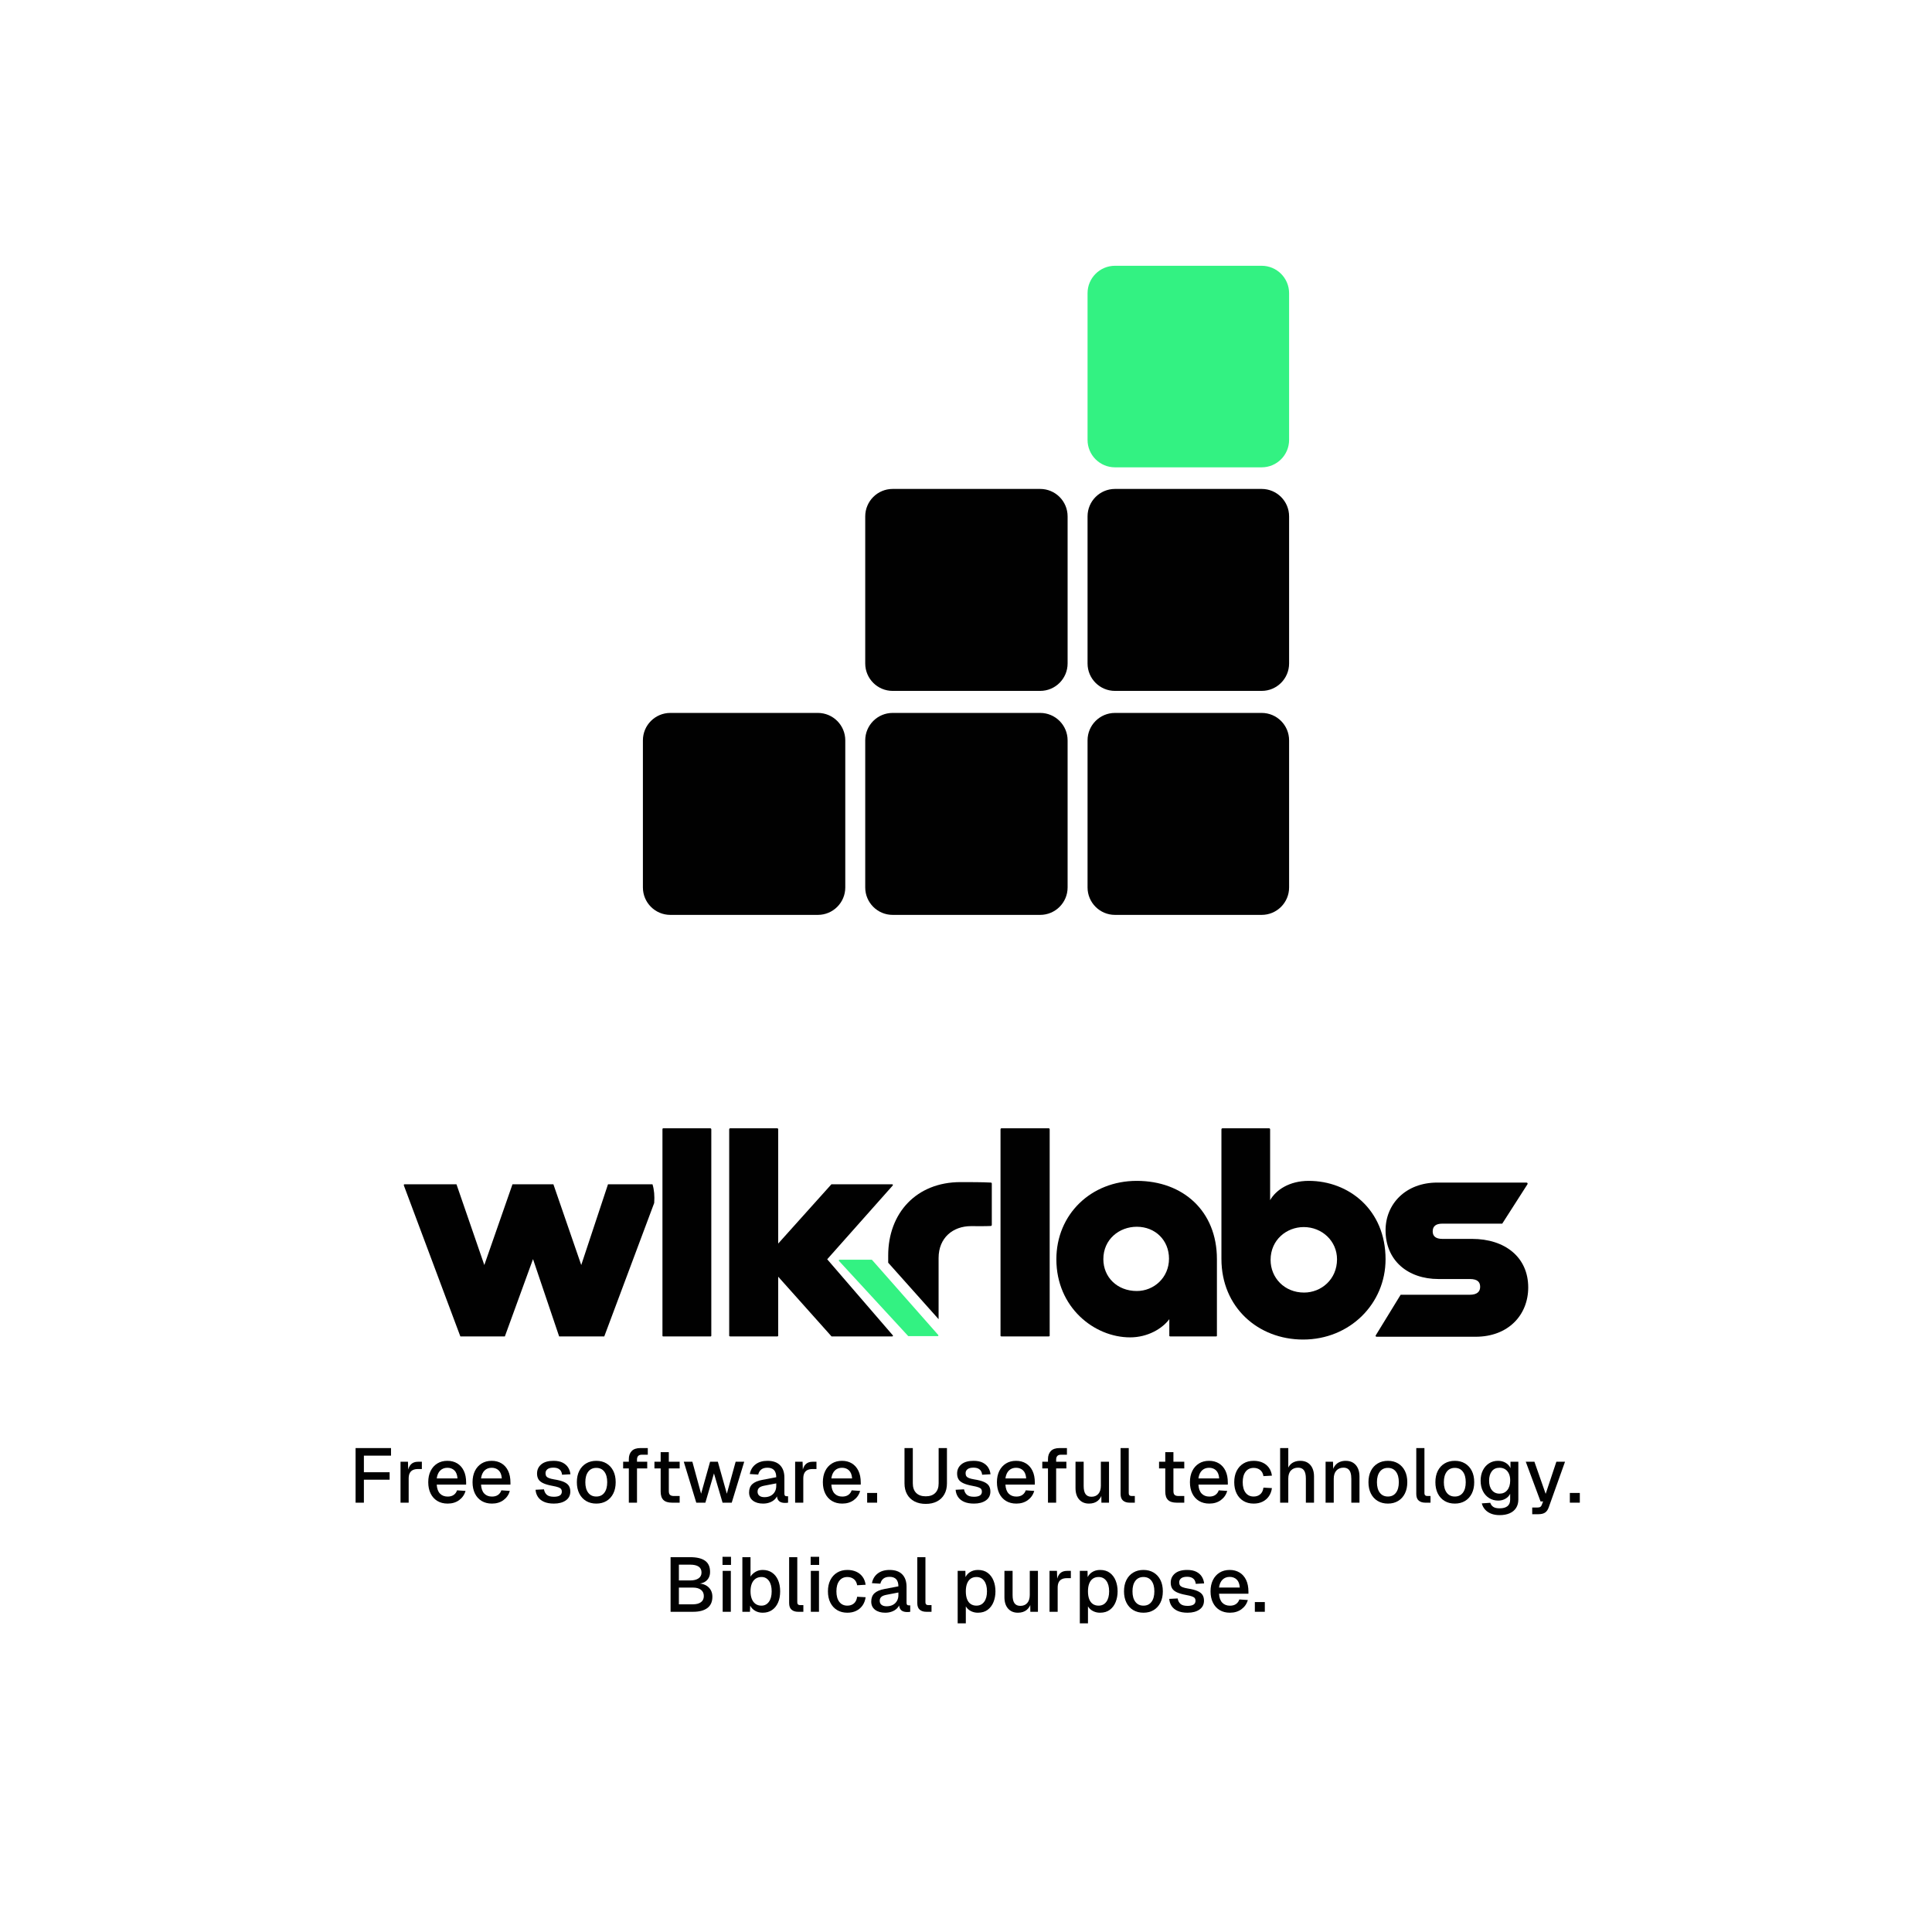
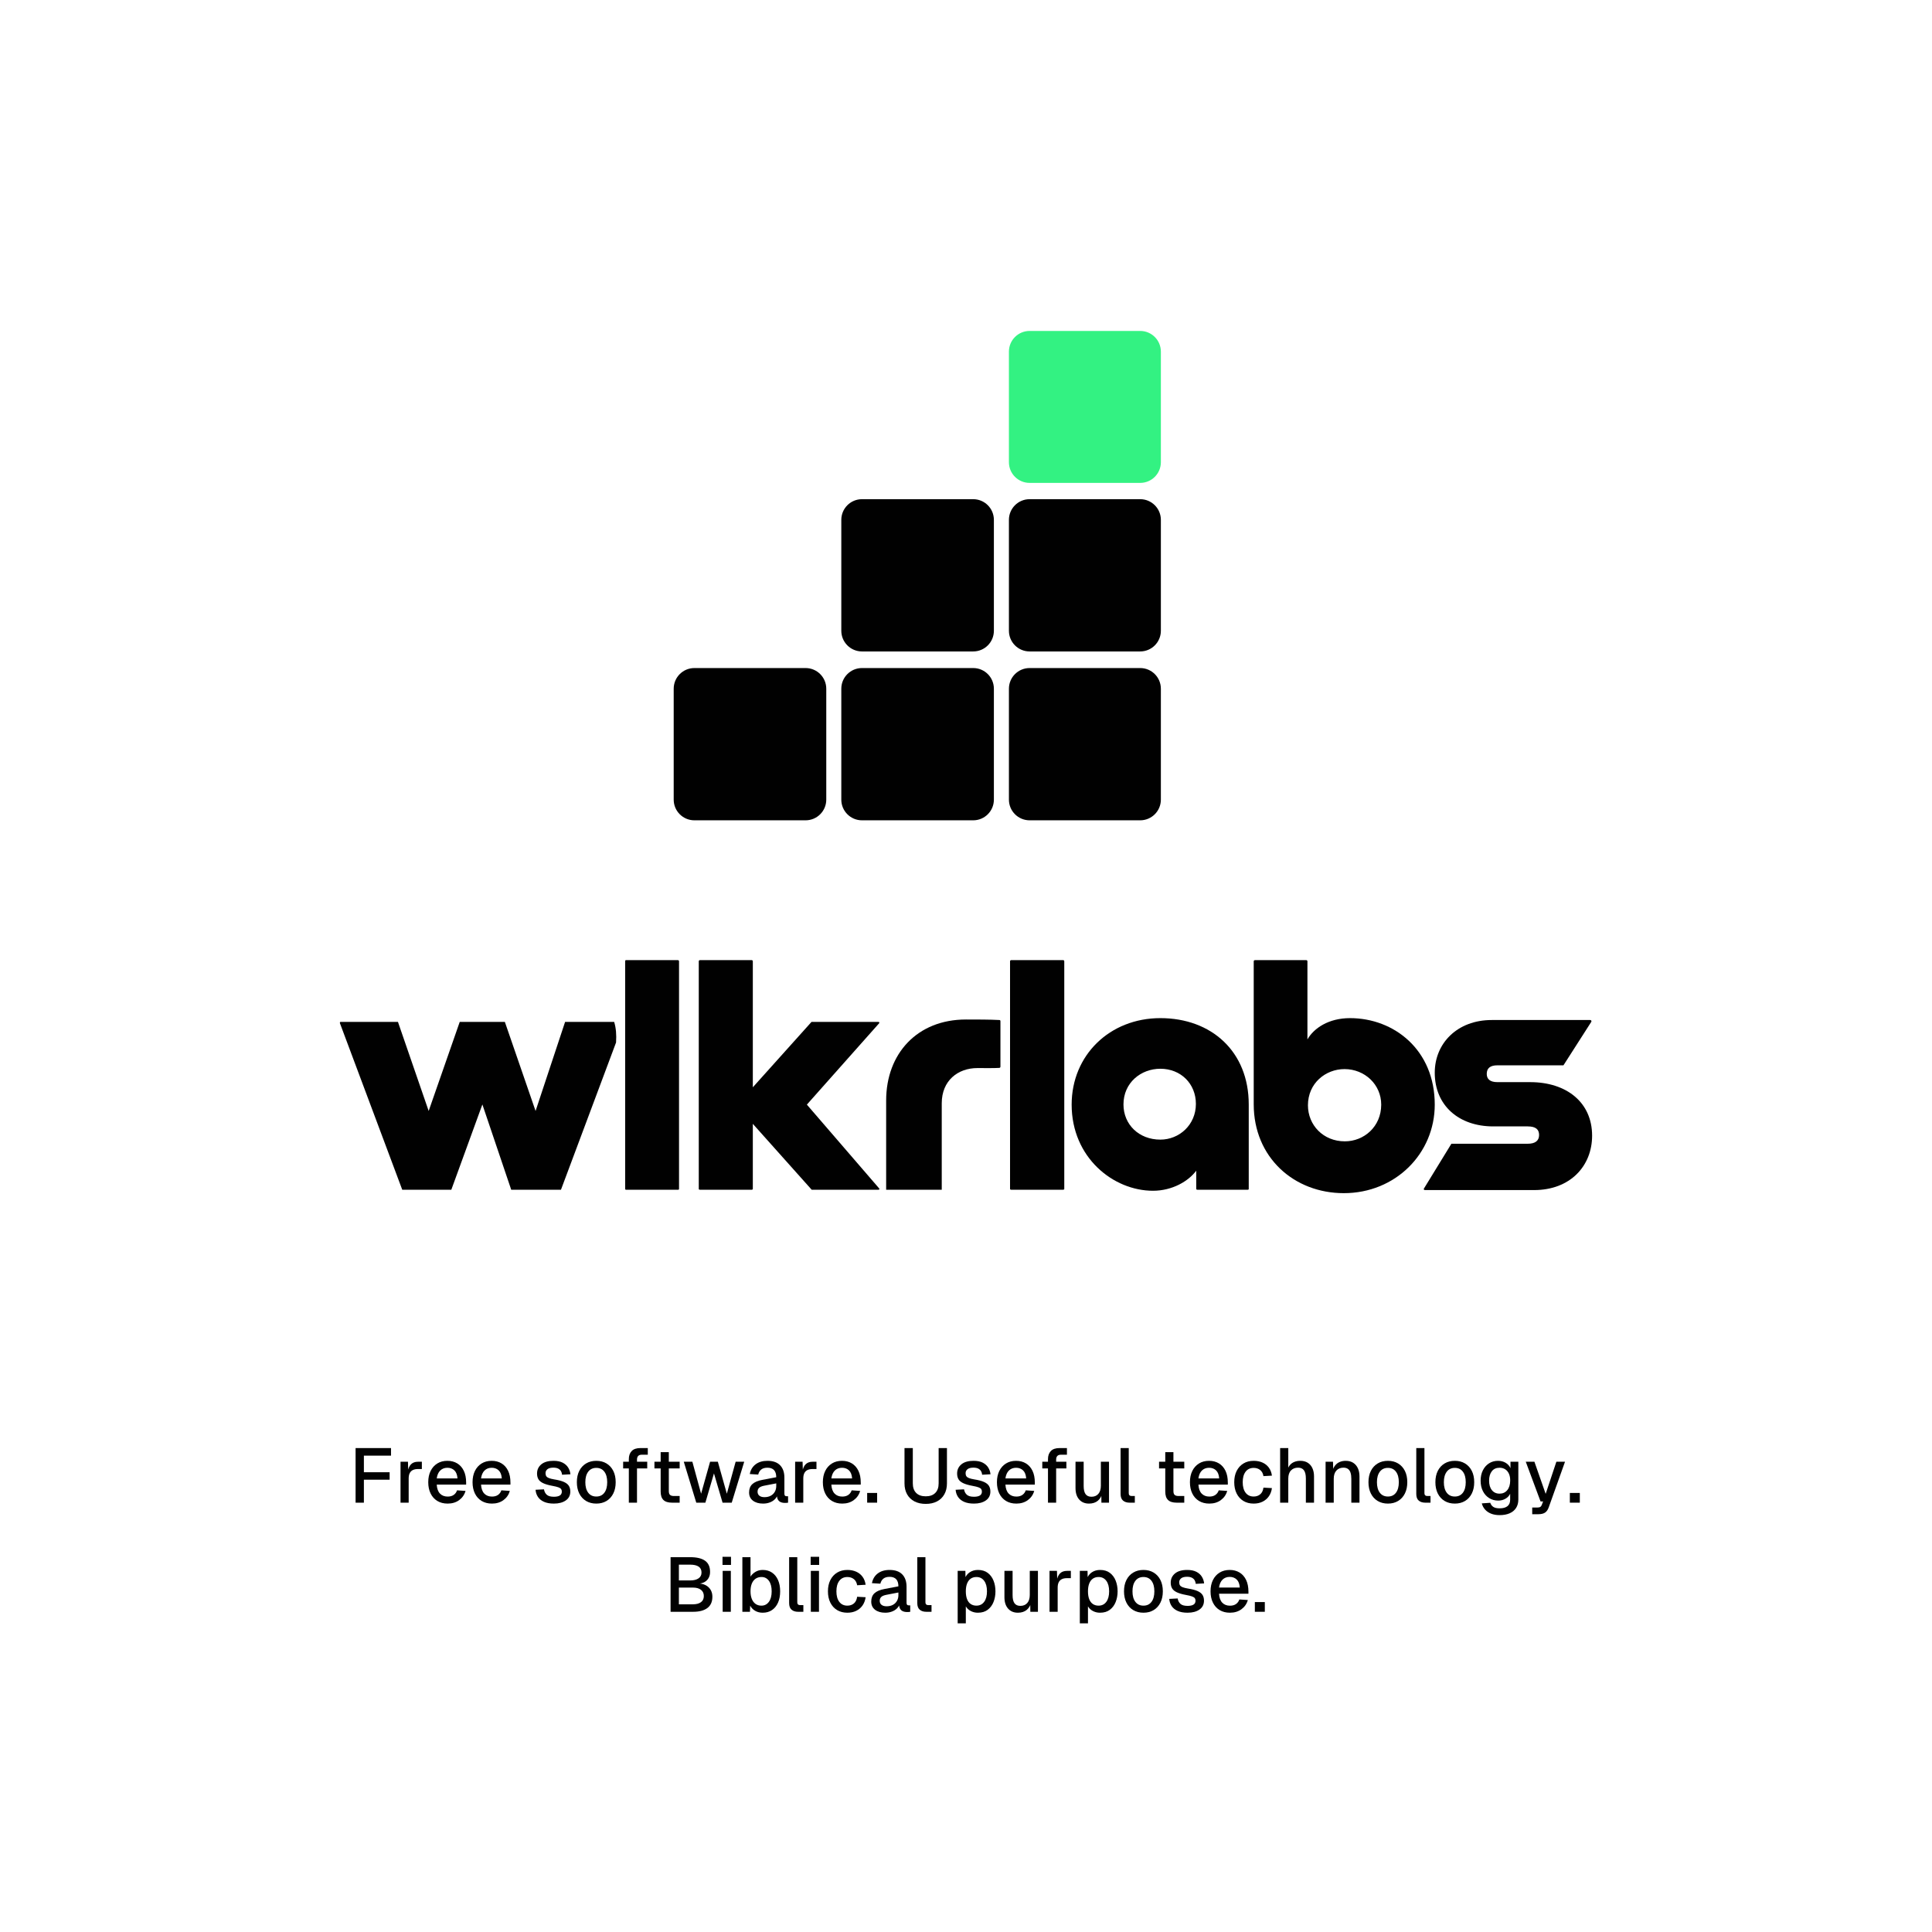
<svg xmlns="http://www.w3.org/2000/svg" width="1080" height="1080" viewBox="0 0 1080 1080" role="img" aria-label="WLKR Labs">
  <rect x="0" y="0" width="1080" height="1080" rx="0" fill="#FFFFFF" />
-   <g transform="translate(330 120) scale(0.464602)">
+   <g transform="translate(354.446 163.459) scale(0.350267)">
    <g transform="translate(53.25 51)">
      <rect x="545" y="10.5" width="242.5" height="242.5" rx="33" fill="#33F282" />
      <rect x="277.5" y="279" width="243.5" height="243" rx="33" fill="#010101" />
      <rect x="545" y="279" width="242.5" height="243" rx="33" fill="#010101" />
      <rect x="10" y="548.5" width="243.5" height="243" rx="33" fill="#010101" />
      <rect x="277.5" y="548.5" width="243.5" height="243" rx="33" fill="#010101" />
      <rect x="545" y="548.5" width="242.5" height="243" rx="33" fill="#010101" />
    </g>
  </g>
-   <g data-wordmark="primary" aria-label="WLKR Labs" transform="translate(210 615) scale(8.696675)">
+   <g data-wordmark="primary" aria-label="WLKR Labs" transform="translate(172.634 519.385) scale(9.59249)">
    <g transform="translate(-2.075882 -31.39307)">
      <path d="m19.87 36.8h-2.86l-1.72 5.19-1.79-5.19h-2.63l-1.81 5.19-1.79-5.19h-3.35c-0.03 0-0.04 0.04-0.03 0.08l3.63 9.7h2.86l1.81-4.97 1.68 4.97h2.9l3.21-8.58c0.03-0.45 0-0.84-0.11-1.2z" fill="#010101" />
      <path d="m23.58 33.2h-3.03c-0.02 0-0.04 0.03-0.04 0.07v13.27c0 0.02 0.02 0.04 0.04 0.04h3.06c0.02 0 0.04-0.02 0.04-0.04v-13.27c0-0.04-0.03-0.07-0.07-0.07z" fill="#010101" />
-       <path d="m45.34 33.2h-3.04c-0.03 0-0.06 0.03-0.06 0.07v13.27c0 0.02 0.03 0.04 0.06 0.04h3.04c0.03 0 0.06-0.02 0.06-0.04v-13.27c0-0.04-0.03-0.07-0.06-0.07z" fill="#010101" />
+       <path d="m45.34 33.2h-3.04c-0.03 0-0.06 0.03-0.06 0.07v13.27c0 0.02 0.03 0.04 0.06 0.04h3.04c0.03 0 0.06-0.02 0.06-0.04v-13.27c0-0.04-0.03-0.07-0.06-0.07z" fill="#010101" transform="translate(0.7 0)" />
      <path d="m31.1 41.62 4.21-4.74c0.03-0.05 0.01-0.08-0.05-0.08h-3.89l-3.42 3.81v-7.34c0-0.04-0.03-0.07-0.06-0.07h-3.02c-0.04 0-0.07 0.03-0.07 0.07v13.27c0 0.02 0.03 0.04 0.07 0.04h3.02c0.03 0 0.06-0.02 0.06-0.04v-3.8l3.43 3.84h3.89c0.05 0 0.08-0.04 0.04-0.08l-4.21-4.88z" fill="#010101" />
-       <path d="m41.62 36.69c-0.55-0.03-1.34-0.03-1.95-0.03-2.84 0-4.65 1.99-4.65 4.72v0.46l3.24 3.63v-3.93c0-1.31 0.93-2.05 2.08-2.05 0.42 0 0.93 0.01 1.27-0.01 0.04 0 0.07-0.03 0.07-0.07v-2.65c0-0.04-0.02-0.07-0.06-0.07z" fill="#010101" />
-       <path d="m51 36.58c-2.95 0-5.17 2.16-5.17 5.04 0 3.09 2.43 5.02 4.74 5.02 1.13 0 2.07-0.56 2.52-1.17v1.07c0 0.02 0.03 0.04 0.06 0.04h2.94c0.04 0 0.06-0.02 0.06-0.04v-4.93c0-3.09-2.18-5.03-5.15-5.03zm0 7.08c-1.25 0-2.15-0.88-2.15-2.05 0-1.27 1.02-2.08 2.15-2.08 1.19 0 2.07 0.87 2.07 2.05 0 1.22-0.97 2.08-2.07 2.08z" fill="#010101" />
-       <path d="m62.05 36.58c-1.25 0-2.11 0.59-2.48 1.24v-4.55c0-0.04-0.03-0.07-0.07-0.07h-2.98c-0.05 0-0.08 0.03-0.08 0.07v8.33c0 3.1 2.35 5.18 5.25 5.18 3.01 0 5.3-2.31 5.3-5.16 0-3.19-2.37-5.04-4.94-5.04zm-0.3 7.18c-1.26 0-2.15-0.95-2.15-2.1 0-1.29 1.03-2.11 2.13-2.11 1.18 0 2.14 0.9 2.14 2.07 0 1.29-1.01 2.14-2.12 2.14z" fill="#010101" />
-       <path d="m72.55 40.31h-1.91c-0.43 0-0.62-0.18-0.62-0.48 0-0.33 0.2-0.5 0.62-0.5h3.85l1.62-2.53c0.03-0.04 0-0.11-0.06-0.11h-5.74c-2.01 0-3.32 1.36-3.32 3.07 0 1.92 1.41 3.13 3.41 3.13h2.01c0.47 0 0.66 0.18 0.66 0.5 0 0.33-0.22 0.51-0.66 0.51h-4.45l-1.6 2.61c-0.03 0.04 0 0.09 0.06 0.09h6.36c2.1 0 3.38-1.4 3.38-3.17 0-1.94-1.49-3.12-3.61-3.12z" fill="#010101" />
-       <path d="m33.95 41.65h-2.06c-0.04 0-0.06 0.05-0.03 0.08l4.45 4.83h1.9c0.03 0 0.05-0.04 0.03-0.07l-4.25-4.82c-0.01-0.01-0.02-0.02-0.04-0.02z" fill="#33F282" />
+       <path d="m41.62 36.69c-0.55-0.03-1.34-0.03-1.95-0.03-2.84 0-4.65 1.99-4.65 4.72v5.2h3.24v-5.04c0-1.31 0.93-2.05 2.08-2.05 0.42 0 0.93 0.01 1.27-0.01 0.04 0 0.07-0.03 0.07-0.07v-2.65c0-0.04-0.02-0.07-0.06-0.07z" fill="#010101" transform="translate(0.7 0)" />
+       <path d="m51 36.58c-2.95 0-5.17 2.16-5.17 5.04 0 3.09 2.43 5.02 4.74 5.02 1.13 0 2.07-0.56 2.52-1.17v1.07c0 0.02 0.03 0.04 0.06 0.04h2.94c0.04 0 0.06-0.02 0.06-0.04v-4.93c0-3.09-2.18-5.03-5.15-5.03zm0 7.08c-1.25 0-2.15-0.88-2.15-2.05 0-1.27 1.02-2.08 2.15-2.08 1.19 0 2.07 0.87 2.07 2.05 0 1.22-0.97 2.08-2.07 2.08z" fill="#010101" transform="translate(0.7 0)" />
+       <path d="m62.05 36.58c-1.25 0-2.11 0.59-2.48 1.24v-4.55c0-0.04-0.03-0.07-0.07-0.07h-2.98c-0.05 0-0.08 0.03-0.08 0.07v8.33c0 3.1 2.35 5.18 5.25 5.18 3.01 0 5.3-2.31 5.3-5.16 0-3.19-2.37-5.04-4.94-5.04zm-0.3 7.18c-1.26 0-2.15-0.95-2.15-2.1 0-1.29 1.03-2.11 2.13-2.11 1.18 0 2.14 0.9 2.14 2.07 0 1.29-1.01 2.14-2.12 2.14z" fill="#010101" transform="translate(0.7 0)" />
+       <path d="m72.55 40.31h-1.91c-0.43 0-0.62-0.18-0.62-0.48 0-0.33 0.2-0.5 0.62-0.5h3.85l1.62-2.53c0.03-0.04 0-0.11-0.06-0.11h-5.74c-2.01 0-3.32 1.36-3.32 3.07 0 1.92 1.41 3.13 3.41 3.13h2.01c0.47 0 0.66 0.18 0.66 0.5 0 0.33-0.22 0.51-0.66 0.51h-4.45l-1.6 2.61c-0.03 0.04 0 0.09 0.06 0.09h6.36c2.1 0 3.38-1.4 3.38-3.17 0-1.94-1.49-3.12-3.61-3.12z" fill="#010101" transform="translate(0.7 0)" />
    </g>
  </g>
  <g aria-label="Free software. Useful technology." fill="#010101" transform="translate(195.076 840) scale(0.043 -0.043)">
    <path transform="translate(0 0)" d="M86 0V710H546.601V611.399H137.2L194.001 669.8V344L137.2 395.4H528.601V298.6H137.2L194.001 350V0Z" />
    <path transform="translate(595 0)" d="M75.2 0V532H172.001L176.401 390.8L167.201 393.6Q178.201 466 211.601 499Q245.001 532 301.801 532H352.601V437.199H302.201Q261.601 437.199 234.901 423.899Q208.201 410.599 194.701 383.599Q181.201 356.6 181.201 313.8V0Z" />
    <path transform="translate(989 0)" d="M293.8 -12Q216.4 -12 159.8 22.2Q103.2 56.4 72.4 119.1Q41.6 181.8 41.6 266Q41.6 350.2 72.4 412.4Q103.2 474.6 159 509.3Q214.8 544 290.6 544Q363.201 544 418.301 510.7Q473.401 477.4 503.801 414.4Q534.201 351.4 534.201 262V235.2H152.001Q156.401 157.4 193.901 118.3Q231.401 79.201 294.6 79.201Q342 79.201 372.9 101.001Q403.8 122.8 416 160.4L526.401 152.8Q505.201 78.6 443.601 33.3Q382.001 -12 293.8 -12ZM152.001 315.2H421.8Q416.8 386.2 381.2 419.9Q345.6 453.599 290.6 453.599Q234.401 453.599 197.901 418.4Q161.401 383.2 152.001 315.2Z" />
    <path transform="translate(1565 0)" d="M293.8 -12Q216.4 -12 159.8 22.2Q103.2 56.4 72.4 119.1Q41.6 181.8 41.6 266Q41.6 350.2 72.4 412.4Q103.2 474.6 159 509.3Q214.8 544 290.6 544Q363.201 544 418.301 510.7Q473.401 477.4 503.801 414.4Q534.201 351.4 534.201 262V235.2H152.001Q156.401 157.4 193.901 118.3Q231.401 79.201 294.6 79.201Q342 79.201 372.9 101.001Q403.8 122.8 416 160.4L526.401 152.8Q505.201 78.6 443.601 33.3Q382.001 -12 293.8 -12ZM152.001 315.2H421.8Q416.8 386.2 381.2 419.9Q345.6 453.599 290.6 453.599Q234.401 453.599 197.901 418.4Q161.401 383.2 152.001 315.2Z" />
    <path transform="translate(2384 0)" d="M280.2 -12Q202.8 -12 151.3 11.1Q99.8 34.2 72.7 74.8Q45.6 115.4 41.6 167.6L151.001 173.4Q158.601 128.6 187.701 102.7Q216.801 76.801 280.4 76.801Q329.8 76.801 356.5 92.9Q383.2 109 383.2 144Q383.2 163.6 374.2 176.6Q365.2 189.6 338.9 199.4Q312.6 209.2 261.8 218.4Q184.4 232.6 140.5 253.4Q96.6 274.2 78.8 304.7Q61 335.2 61 378.8Q61 451.8 116 497.9Q171 544 274.601 544Q348.201 544 395.101 519.6Q442.001 495.2 466.201 455.3Q490.401 415.4 495.001 369.2L386.2 363.2Q384.6 388.2 372.5 409.2Q360.4 430.2 336.4 442.7Q312.4 455.2 272.601 455.2Q221.401 455.2 196.301 435.1Q171.201 415 171.201 383.2Q171.201 359.4 181.101 344.2Q191.001 329 215.801 319.4Q240.601 309.8 283.401 302.6Q363.601 290 409.601 269.6Q455.601 249.2 474.501 218.7Q493.401 188.2 493.401 144.8Q493.401 70 434.501 29Q375.601 -12 280.2 -12Z" />
    <path transform="translate(2921 0)" d="M294.4 -12Q218.4 -12 161.3 22.2Q104.2 56.4 72.9 119.1Q41.6 181.8 41.6 266Q41.6 351 72.9 413.2Q104.2 475.4 161.3 509.7Q218.4 544 294.4 544Q370.401 544 427.101 509.7Q483.801 475.4 515.101 413.2Q546.401 351 546.401 266Q546.401 181.8 515.101 119.1Q483.801 56.4 427.101 22.2Q370.401 -12 294.4 -12ZM294.4 79.801Q361.8 79.801 399 129.201Q436.2 178.6 436.2 266Q436.2 353.2 399 402.7Q361.8 452.199 294.4 452.199Q227.001 452.199 189.401 402.7Q151.801 353.2 151.801 266Q151.801 178.6 189.401 129.201Q227.001 79.801 294.4 79.801Z" />
    <path transform="translate(3509 0)" d="M129.257 0V566.279Q129.257 632.012 166.249 671.006Q203.242 710 281.477 710H375.702V623.281H296.455Q265.455 623.281 250.454 606.78Q235.453 590.279 235.453 560.029V0ZM55.262 445.276V531.995H368.453V445.276Z" />
    <path transform="translate(3921 0)" d="M278.8 0Q203 0 167 34.9Q131 69.8 131 144.401V656.6H237.001V151.601Q237.001 114.801 253.101 100.701Q269.201 86.601 302.401 86.601H378.001V0ZM50.2 445.399V532H378.001V445.399Z" />
    <path transform="translate(4331 0)" d="M184 0 21.6 532H133.201L246.801 116.402L363.6 532H464.401L581.4 116.402L695.799 532H807.401L645.001 0H525.8L414 380.399L302.401 0Z" />
    <path transform="translate(5160 0)" d="M223.8 -12Q141.2 -12 91.4 26.2Q41.6 64.4 41.6 132.8Q41.6 201.6 83.1 240.5Q124.6 279.4 211.8 296L394.6 330.8Q394.6 392.8 365.8 423.6Q337 454.4 280.2 454.4Q229.401 454.4 200.101 431.5Q170.801 408.6 160.201 365.4L50.6 372.2Q65.8 451.8 125.6 497.9Q185.4 544 280.2 544Q388.201 544 444.401 486.6Q500.601 429.2 500.601 325.2V118.401Q500.601 98.801 507.501 91.201Q514.401 83.601 529.401 83.601H548.401V0Q543.401 -1.4 532.201 -2.3Q521.001 -3.2 509.201 -3.2Q474.601 -3.2 450.401 8Q426.2 19.2 414 44.5Q401.8 69.8 401.8 112.8L412.6 108Q404.8 73.4 378.2 46Q351.6 18.6 311.5 3.3Q271.4 -12 223.8 -12ZM241.001 71.601Q288.8 71.601 323.1 90.2Q357.4 108.8 376 141.7Q394.6 174.6 394.6 216.8V250.8L239.401 220.8Q191.201 211.6 171.501 192.5Q151.801 173.4 151.801 142.8Q151.801 109 175.401 90.3Q199.001 71.601 241.001 71.601Z" />
    <path transform="translate(5725 0)" d="M75.2 0V532H172.001L176.401 390.8L167.201 393.6Q178.201 466 211.601 499Q245.001 532 301.801 532H352.601V437.199H302.201Q261.601 437.199 234.901 423.899Q208.201 410.599 194.701 383.599Q181.201 356.6 181.201 313.8V0Z" />
    <path transform="translate(6119 0)" d="M293.8 -12Q216.4 -12 159.8 22.2Q103.2 56.4 72.4 119.1Q41.6 181.8 41.6 266Q41.6 350.2 72.4 412.4Q103.2 474.6 159 509.3Q214.8 544 290.6 544Q363.201 544 418.301 510.7Q473.401 477.4 503.801 414.4Q534.201 351.4 534.201 262V235.2H152.001Q156.401 157.4 193.901 118.3Q231.401 79.201 294.6 79.201Q342 79.201 372.9 101.001Q403.8 122.8 416 160.4L526.401 152.8Q505.201 78.6 443.601 33.3Q382.001 -12 293.8 -12ZM152.001 315.2H421.8Q416.8 386.2 381.2 419.9Q345.6 453.599 290.6 453.599Q234.401 453.599 197.901 418.4Q161.401 383.2 152.001 315.2Z" />
    <path transform="translate(6695 0)" d="M41.6 0V126.401H171.201V0Z" />
    <path transform="translate(7151 0)" d="M347.2 -16Q262.776 -16 200.488 16.4Q138.2 48.8 104.6 108.895Q71 168.99 71 250.8V710H179.001V250.8Q179.001 170.438 222.801 126.52Q266.601 82.601 347.2 82.601Q427.2 82.601 471 126.52Q514.799 170.438 514.799 250.8V710H622.801V250.8Q622.801 168.99 589.201 108.895Q555.601 48.8 493.699 16.4Q431.798 -16 347.2 -16Z" />
    <path transform="translate(7845 0)" d="M280.2 -12Q202.8 -12 151.3 11.1Q99.8 34.2 72.7 74.8Q45.6 115.4 41.6 167.6L151.001 173.4Q158.601 128.6 187.701 102.7Q216.801 76.801 280.4 76.801Q329.8 76.801 356.5 92.9Q383.2 109 383.2 144Q383.2 163.6 374.2 176.6Q365.2 189.6 338.9 199.4Q312.6 209.2 261.8 218.4Q184.4 232.6 140.5 253.4Q96.6 274.2 78.8 304.7Q61 335.2 61 378.8Q61 451.8 116 497.9Q171 544 274.601 544Q348.201 544 395.101 519.6Q442.001 495.2 466.201 455.3Q490.401 415.4 495.001 369.2L386.2 363.2Q384.6 388.2 372.5 409.2Q360.4 430.2 336.4 442.7Q312.4 455.2 272.601 455.2Q221.401 455.2 196.301 435.1Q171.201 415 171.201 383.2Q171.201 359.4 181.101 344.2Q191.001 329 215.801 319.4Q240.601 309.8 283.401 302.6Q363.601 290 409.601 269.6Q455.601 249.2 474.501 218.7Q493.401 188.2 493.401 144.8Q493.401 70 434.501 29Q375.601 -12 280.2 -12Z" />
    <path transform="translate(8382 0)" d="M293.8 -12Q216.4 -12 159.8 22.2Q103.2 56.4 72.4 119.1Q41.6 181.8 41.6 266Q41.6 350.2 72.4 412.4Q103.2 474.6 159 509.3Q214.8 544 290.6 544Q363.201 544 418.301 510.7Q473.401 477.4 503.801 414.4Q534.201 351.4 534.201 262V235.2H152.001Q156.401 157.4 193.901 118.3Q231.401 79.201 294.6 79.201Q342 79.201 372.9 101.001Q403.8 122.8 416 160.4L526.401 152.8Q505.201 78.6 443.601 33.3Q382.001 -12 293.8 -12ZM152.001 315.2H421.8Q416.8 386.2 381.2 419.9Q345.6 453.599 290.6 453.599Q234.401 453.599 197.901 418.4Q161.401 383.2 152.001 315.2Z" />
    <path transform="translate(8958 0)" d="M129.257 0V566.279Q129.257 632.012 166.249 671.006Q203.242 710 281.477 710H375.702V623.281H296.455Q265.455 623.281 250.454 606.78Q235.453 590.279 235.453 560.029V0ZM55.262 445.276V531.995H368.453V445.276Z" />
    <path transform="translate(9370 0)" d="M250 -12Q169.8 -12 122.5 41.5Q75.2 95 75.2 189.6V532H181.201V216.8Q181.201 144.801 206.001 110.901Q230.801 77.001 282.4 77.001Q339.8 77.001 372.2 114.501Q404.6 152.001 404.6 220.4V532H510.601V0H411.8L410.4 138.8L425.2 132.801Q410.8 62.6 365.8 25.3Q320.8 -12 250 -12Z" />
    <path transform="translate(9956 0)" d="M191.2 0Q138.8 0 107 27Q75.2 54 75.2 113.201V710H181.201V123.201Q181.201 104.801 190.601 95.701Q200.001 86.601 217.601 86.601H260.201V0Z" />
    <path transform="translate(10481 0)" d="M278.8 0Q203 0 167 34.9Q131 69.8 131 144.401V656.6H237.001V151.601Q237.001 114.801 253.101 100.701Q269.201 86.601 302.401 86.601H378.001V0ZM50.2 445.399V532H378.001V445.399Z" />
    <path transform="translate(10891 0)" d="M293.8 -12Q216.4 -12 159.8 22.2Q103.2 56.4 72.4 119.1Q41.6 181.8 41.6 266Q41.6 350.2 72.4 412.4Q103.2 474.6 159 509.3Q214.8 544 290.6 544Q363.201 544 418.301 510.7Q473.401 477.4 503.801 414.4Q534.201 351.4 534.201 262V235.2H152.001Q156.401 157.4 193.901 118.3Q231.401 79.201 294.6 79.201Q342 79.201 372.9 101.001Q403.8 122.8 416 160.4L526.401 152.8Q505.201 78.6 443.601 33.3Q382.001 -12 293.8 -12ZM152.001 315.2H421.8Q416.8 386.2 381.2 419.9Q345.6 453.599 290.6 453.599Q234.401 453.599 197.901 418.4Q161.401 383.2 152.001 315.2Z" />
    <path transform="translate(11467 0)" d="M294.4 -12Q217.6 -12 160.9 22.2Q104.2 56.4 72.9 119.1Q41.6 181.8 41.6 266Q41.6 350.2 72.9 412.4Q104.2 474.6 160.9 509.3Q217.6 544 294.4 544Q358.801 544 409.201 521.3Q459.601 498.6 491.301 455.7Q523.001 412.8 531.601 351.4L421.4 345Q413 397 378.8 424.499Q344.6 451.999 294.4 451.999Q227.001 451.999 189.401 402.6Q151.801 353.2 151.801 266Q151.801 178.6 189.401 129.201Q227.001 79.801 294.4 79.801Q344.8 79.801 379.1 108.501Q413.4 137.201 421.4 195.4L531.601 189.4Q523.201 128 491.701 82.8Q460.201 37.6 409.801 12.8Q359.401 -12 294.4 -12Z" />
    <path transform="translate(12030 0)" d="M75.2 0V710H181.201V412.4L168.001 413.6Q177.201 458.6 201.101 487.3Q225.001 516 260.101 530Q295.201 544 337.201 544Q395.201 544 435.001 518.4Q474.801 492.8 495.301 447.1Q515.801 401.4 515.801 342.2V0H409.8V314.4Q409.8 385.599 385.2 420.299Q360.6 454.999 308.8 454.999Q250.801 454.999 216.001 418.599Q181.201 382.2 181.201 312.4V0Z" />
    <path transform="translate(12621 0)" d="M75.2 0V532H171.601L175.601 389.6L162.801 397.2Q172.001 448.6 196.901 480.9Q221.801 513.2 257.701 528.6Q293.601 544 335.601 544Q395.601 544 435.501 517.6Q475.401 491.2 495.601 445.7Q515.801 400.2 515.801 342.2V0H409.8V309.6Q409.8 356.599 399.7 388.899Q389.6 421.199 366.9 438.099Q344.2 454.999 307 454.999Q250.8 454.999 216.001 417.799Q181.201 380.599 181.201 309.6V0Z" />
    <path transform="translate(13212 0)" d="M294.4 -12Q218.4 -12 161.3 22.2Q104.2 56.4 72.9 119.1Q41.6 181.8 41.6 266Q41.6 351 72.9 413.2Q104.2 475.4 161.3 509.7Q218.4 544 294.4 544Q370.401 544 427.101 509.7Q483.801 475.4 515.101 413.2Q546.401 351 546.401 266Q546.401 181.8 515.101 119.1Q483.801 56.4 427.101 22.2Q370.401 -12 294.4 -12ZM294.4 79.801Q361.8 79.801 399 129.201Q436.2 178.6 436.2 266Q436.2 353.2 399 402.7Q361.8 452.199 294.4 452.199Q227.001 452.199 189.401 402.7Q151.801 353.2 151.801 266Q151.801 178.6 189.401 129.201Q227.001 79.801 294.4 79.801Z" />
    <path transform="translate(13800 0)" d="M191.2 0Q138.8 0 107 27Q75.2 54 75.2 113.201V710H181.201V123.201Q181.201 104.801 190.601 95.701Q200.001 86.601 217.601 86.601H260.201V0Z" />
    <path transform="translate(14082 0)" d="M294.4 -12Q218.4 -12 161.3 22.2Q104.2 56.4 72.9 119.1Q41.6 181.8 41.6 266Q41.6 351 72.9 413.2Q104.2 475.4 161.3 509.7Q218.4 544 294.4 544Q370.401 544 427.101 509.7Q483.801 475.4 515.101 413.2Q546.401 351 546.401 266Q546.401 181.8 515.101 119.1Q483.801 56.4 427.101 22.2Q370.401 -12 294.4 -12ZM294.4 79.801Q361.8 79.801 399 129.201Q436.2 178.6 436.2 266Q436.2 353.2 399 402.7Q361.8 452.199 294.4 452.199Q227.001 452.199 189.401 402.7Q151.801 353.2 151.801 266Q151.801 178.6 189.401 129.201Q227.001 79.801 294.4 79.801Z" />
    <path transform="translate(14670 0)" d="M289.401 -162Q225.8 -162 177.9 -143.0Q130 -124 99.2 -89.3Q68.4 -54.6 57 -9.2L167.001 -1.6Q177.801 -35 205.501 -54.3Q233.201 -73.599 289.401 -73.599Q355.2 -73.599 390.4 -45.8Q425.6 -18 425.6 39.2V115.8Q406.6 75.4 364.6 51.2Q322.6 27 270.6 27Q204 27 152 59.8Q100 92.6 70.8 150.8Q41.6 209 41.6 285.2Q41.6 361.6 70.4 419.6Q99.2 477.6 150.4 510.8Q201.6 544 267.4 544Q324.4 544 367.6 518Q410.8 492 429.6 448.4V532H532.001V41.6Q532.001 -23.6 502.301 -69.2Q472.601 -114.8 418.301 -138.4Q364.001 -162 289.401 -162ZM287.601 117.201Q350.2 117.201 387.7 162.2Q425.2 207.2 426 285.6Q426.8 338 409.9 375.6Q393 413.2 361.5 433.6Q330 454 287.601 454Q223.001 454 187.401 408.6Q151.801 363.2 151.801 285.6Q151.801 207.8 188.401 162.5Q225.001 117.201 287.601 117.201Z" />
    <path transform="translate(15277 0)" d="M105.4 -150V-63.399H169.8Q197 -63.399 210.1 -55.199Q223.2 -46.999 230.2 -27.999L246.8 15.6H213.8L21.6 532H134.001L280.201 114.402L419.4 532H531.801L319.801 -61.6Q303.601 -108 272.301 -129Q241.001 -150 185.401 -150Z" />
    <path transform="translate(15830 0)" d="M41.6 0V126.401H171.201V0Z" />
  </g>
  <g aria-label="Biblical purpose." fill="#010101" transform="translate(371.161 901) scale(0.043 -0.043)">
    <path transform="translate(0 0)" d="M86 0V710H340.8Q468.8 710 534.101 663.9Q599.401 617.8 599.401 518.4Q599.401 473 580.101 438.8Q560.801 404.6 524.601 385.3Q488.401 366 438.001 364.8L437.201 369.2Q527.801 367.4 578.601 319.9Q629.401 272.4 629.401 195.2Q629.401 97.6 564.201 48.8Q499 0 378.8 0ZM194.001 97.201H376.2Q443.2 97.201 480.7 124.701Q518.199 152.201 518.199 204.6Q518.199 257 480.8 285.8Q443.4 314.6 376.2 314.6H194.001ZM194.001 407.4H339.2Q410 407.4 449.1 434.3Q488.199 461.2 488.199 510.4Q488.199 562.399 450.4 587.599Q412.6 612.799 339.2 612.799H194.001Z" />
    <path transform="translate(688 0)" d="M75.2 0V532H181.201V0ZM73 609.2V714.8H183.401V609.2Z" />
    <path transform="translate(944 0)" d="M340.001 -12Q284.601 -12 242.201 12.3Q199.801 36.6 176.801 79.6L173.801 0H75.2V710H181.201V457.2Q201.801 491.8 243.401 517.9Q285.001 544 340.001 544Q409.401 544 460.101 509.8Q510.801 475.6 538.601 413.3Q566.401 351 566.401 266Q566.401 181 538.601 118.7Q510.801 56.4 460.101 22.2Q409.401 -12 340.001 -12ZM322.8 79.801Q384 79.801 420.1 129.601Q456.2 179.4 456.2 266Q456.2 353.4 420.3 402.8Q384.4 452.199 324.4 452.199Q279.401 452.199 247.201 430.099Q215.001 408 198.101 366.4Q181.201 324.8 181.201 266Q181.201 209 198.101 167Q215.001 125.001 246.801 102.401Q278.601 79.801 322.8 79.801Z" />
    <path transform="translate(1552 0)" d="M191.2 0Q138.8 0 107 27Q75.2 54 75.2 113.201V710H181.201V123.201Q181.201 104.801 190.601 95.701Q200.001 86.601 217.601 86.601H260.201V0Z" />
    <path transform="translate(1834 0)" d="M75.2 0V532H181.201V0ZM73 609.2V714.8H183.401V609.2Z" />
    <path transform="translate(2090 0)" d="M294.4 -12Q217.6 -12 160.9 22.2Q104.2 56.4 72.9 119.1Q41.6 181.8 41.6 266Q41.6 350.2 72.9 412.4Q104.2 474.6 160.9 509.3Q217.6 544 294.4 544Q358.801 544 409.201 521.3Q459.601 498.6 491.301 455.7Q523.001 412.8 531.601 351.4L421.4 345Q413 397 378.8 424.499Q344.6 451.999 294.4 451.999Q227.001 451.999 189.401 402.6Q151.801 353.2 151.801 266Q151.801 178.6 189.401 129.201Q227.001 79.801 294.4 79.801Q344.8 79.801 379.1 108.501Q413.4 137.201 421.4 195.4L531.601 189.4Q523.201 128 491.701 82.8Q460.201 37.6 409.801 12.8Q359.401 -12 294.4 -12Z" />
    <path transform="translate(2653 0)" d="M223.8 -12Q141.2 -12 91.4 26.2Q41.6 64.4 41.6 132.8Q41.6 201.6 83.1 240.5Q124.6 279.4 211.8 296L394.6 330.8Q394.6 392.8 365.8 423.6Q337 454.4 280.2 454.4Q229.401 454.4 200.101 431.5Q170.801 408.6 160.201 365.4L50.6 372.2Q65.8 451.8 125.6 497.9Q185.4 544 280.2 544Q388.201 544 444.401 486.6Q500.601 429.2 500.601 325.2V118.401Q500.601 98.801 507.501 91.201Q514.401 83.601 529.401 83.601H548.401V0Q543.401 -1.4 532.201 -2.3Q521.001 -3.2 509.201 -3.2Q474.601 -3.2 450.401 8Q426.2 19.2 414 44.5Q401.8 69.8 401.8 112.8L412.6 108Q404.8 73.4 378.2 46Q351.6 18.6 311.5 3.3Q271.4 -12 223.8 -12ZM241.001 71.601Q288.8 71.601 323.1 90.2Q357.4 108.8 376 141.7Q394.6 174.6 394.6 216.8V250.8L239.401 220.8Q191.201 211.6 171.501 192.5Q151.801 173.4 151.801 142.8Q151.801 109 175.401 90.3Q199.001 71.601 241.001 71.601Z" />
    <path transform="translate(3218 0)" d="M191.2 0Q138.8 0 107 27Q75.2 54 75.2 113.201V710H181.201V123.201Q181.201 104.801 190.601 95.701Q200.001 86.601 217.601 86.601H260.201V0Z" />
    <path transform="translate(3743 0)" d="M75.2 -150V532H175.401L177.801 418.2L165.601 424Q185.601 482.8 231.601 513.4Q277.601 544 338.401 544Q416.001 544 466.401 505.6Q516.801 467.2 541.601 404.1Q566.401 341 566.401 266Q566.401 191.2 541.501 128Q516.601 64.8 466.101 26.4Q415.601 -12 338.001 -12Q297.601 -12 262.601 2.1Q227.601 16.2 203.101 41.6Q178.601 67 169.001 101.6L181.201 113.6V-150ZM319 79.801Q382.6 79.801 419.4 129.101Q456.2 178.4 456.2 266Q456.2 353.6 419.4 402.9Q382.6 452.199 319 452.199Q276.601 452.199 245.801 431.399Q215.001 410.6 198.101 369Q181.201 327.4 181.201 266Q181.201 204.6 197.701 163Q214.201 121.401 245.401 100.601Q276.601 79.801 319 79.801Z" />
    <path transform="translate(4351 0)" d="M250 -12Q169.8 -12 122.5 41.5Q75.2 95 75.2 189.6V532H181.201V216.8Q181.201 144.801 206.001 110.901Q230.801 77.001 282.4 77.001Q339.8 77.001 372.2 114.501Q404.6 152.001 404.6 220.4V532H510.601V0H411.8L410.4 138.8L425.2 132.801Q410.8 62.6 365.8 25.3Q320.8 -12 250 -12Z" />
    <path transform="translate(4937 0)" d="M75.2 0V532H172.001L176.401 390.8L167.201 393.6Q178.201 466 211.601 499Q245.001 532 301.801 532H352.601V437.199H302.201Q261.601 437.199 234.901 423.899Q208.201 410.599 194.701 383.599Q181.201 356.6 181.201 313.8V0Z" />
    <path transform="translate(5331 0)" d="M75.2 -150V532H175.401L177.801 418.2L165.601 424Q185.601 482.8 231.601 513.4Q277.601 544 338.401 544Q416.001 544 466.401 505.6Q516.801 467.2 541.601 404.1Q566.401 341 566.401 266Q566.401 191.2 541.501 128Q516.601 64.8 466.101 26.4Q415.601 -12 338.001 -12Q297.601 -12 262.601 2.1Q227.601 16.2 203.101 41.6Q178.601 67 169.001 101.6L181.201 113.6V-150ZM319 79.801Q382.6 79.801 419.4 129.101Q456.2 178.4 456.2 266Q456.2 353.6 419.4 402.9Q382.6 452.199 319 452.199Q276.601 452.199 245.801 431.399Q215.001 410.6 198.101 369Q181.201 327.4 181.201 266Q181.201 204.6 197.701 163Q214.201 121.401 245.401 100.601Q276.601 79.801 319 79.801Z" />
    <path transform="translate(5939 0)" d="M294.4 -12Q218.4 -12 161.3 22.2Q104.2 56.4 72.9 119.1Q41.6 181.8 41.6 266Q41.6 351 72.9 413.2Q104.2 475.4 161.3 509.7Q218.4 544 294.4 544Q370.401 544 427.101 509.7Q483.801 475.4 515.101 413.2Q546.401 351 546.401 266Q546.401 181.8 515.101 119.1Q483.801 56.4 427.101 22.2Q370.401 -12 294.4 -12ZM294.4 79.801Q361.8 79.801 399 129.201Q436.2 178.6 436.2 266Q436.2 353.2 399 402.7Q361.8 452.199 294.4 452.199Q227.001 452.199 189.401 402.7Q151.801 353.2 151.801 266Q151.801 178.6 189.401 129.201Q227.001 79.801 294.4 79.801Z" />
    <path transform="translate(6527 0)" d="M280.2 -12Q202.8 -12 151.3 11.1Q99.8 34.2 72.7 74.8Q45.6 115.4 41.6 167.6L151.001 173.4Q158.601 128.6 187.701 102.7Q216.801 76.801 280.4 76.801Q329.8 76.801 356.5 92.9Q383.2 109 383.2 144Q383.2 163.6 374.2 176.6Q365.2 189.6 338.9 199.4Q312.6 209.2 261.8 218.4Q184.4 232.6 140.5 253.4Q96.6 274.2 78.8 304.7Q61 335.2 61 378.8Q61 451.8 116 497.9Q171 544 274.601 544Q348.201 544 395.101 519.6Q442.001 495.2 466.201 455.3Q490.401 415.4 495.001 369.2L386.2 363.2Q384.6 388.2 372.5 409.2Q360.4 430.2 336.4 442.7Q312.4 455.2 272.601 455.2Q221.401 455.2 196.301 435.1Q171.201 415 171.201 383.2Q171.201 359.4 181.101 344.2Q191.001 329 215.801 319.4Q240.601 309.8 283.401 302.6Q363.601 290 409.601 269.6Q455.601 249.2 474.501 218.7Q493.401 188.2 493.401 144.8Q493.401 70 434.501 29Q375.601 -12 280.2 -12Z" />
    <path transform="translate(7064 0)" d="M293.8 -12Q216.4 -12 159.8 22.2Q103.2 56.4 72.4 119.1Q41.6 181.8 41.6 266Q41.6 350.2 72.4 412.4Q103.2 474.6 159 509.3Q214.8 544 290.6 544Q363.201 544 418.301 510.7Q473.401 477.4 503.801 414.4Q534.201 351.4 534.201 262V235.2H152.001Q156.401 157.4 193.901 118.3Q231.401 79.201 294.6 79.201Q342 79.201 372.9 101.001Q403.8 122.8 416 160.4L526.401 152.8Q505.201 78.6 443.601 33.3Q382.001 -12 293.8 -12ZM152.001 315.2H421.8Q416.8 386.2 381.2 419.9Q345.6 453.599 290.6 453.599Q234.401 453.599 197.901 418.4Q161.401 383.2 152.001 315.2Z" />
    <path transform="translate(7640 0)" d="M41.6 0V126.401H171.201V0Z" />
  </g>
</svg>
